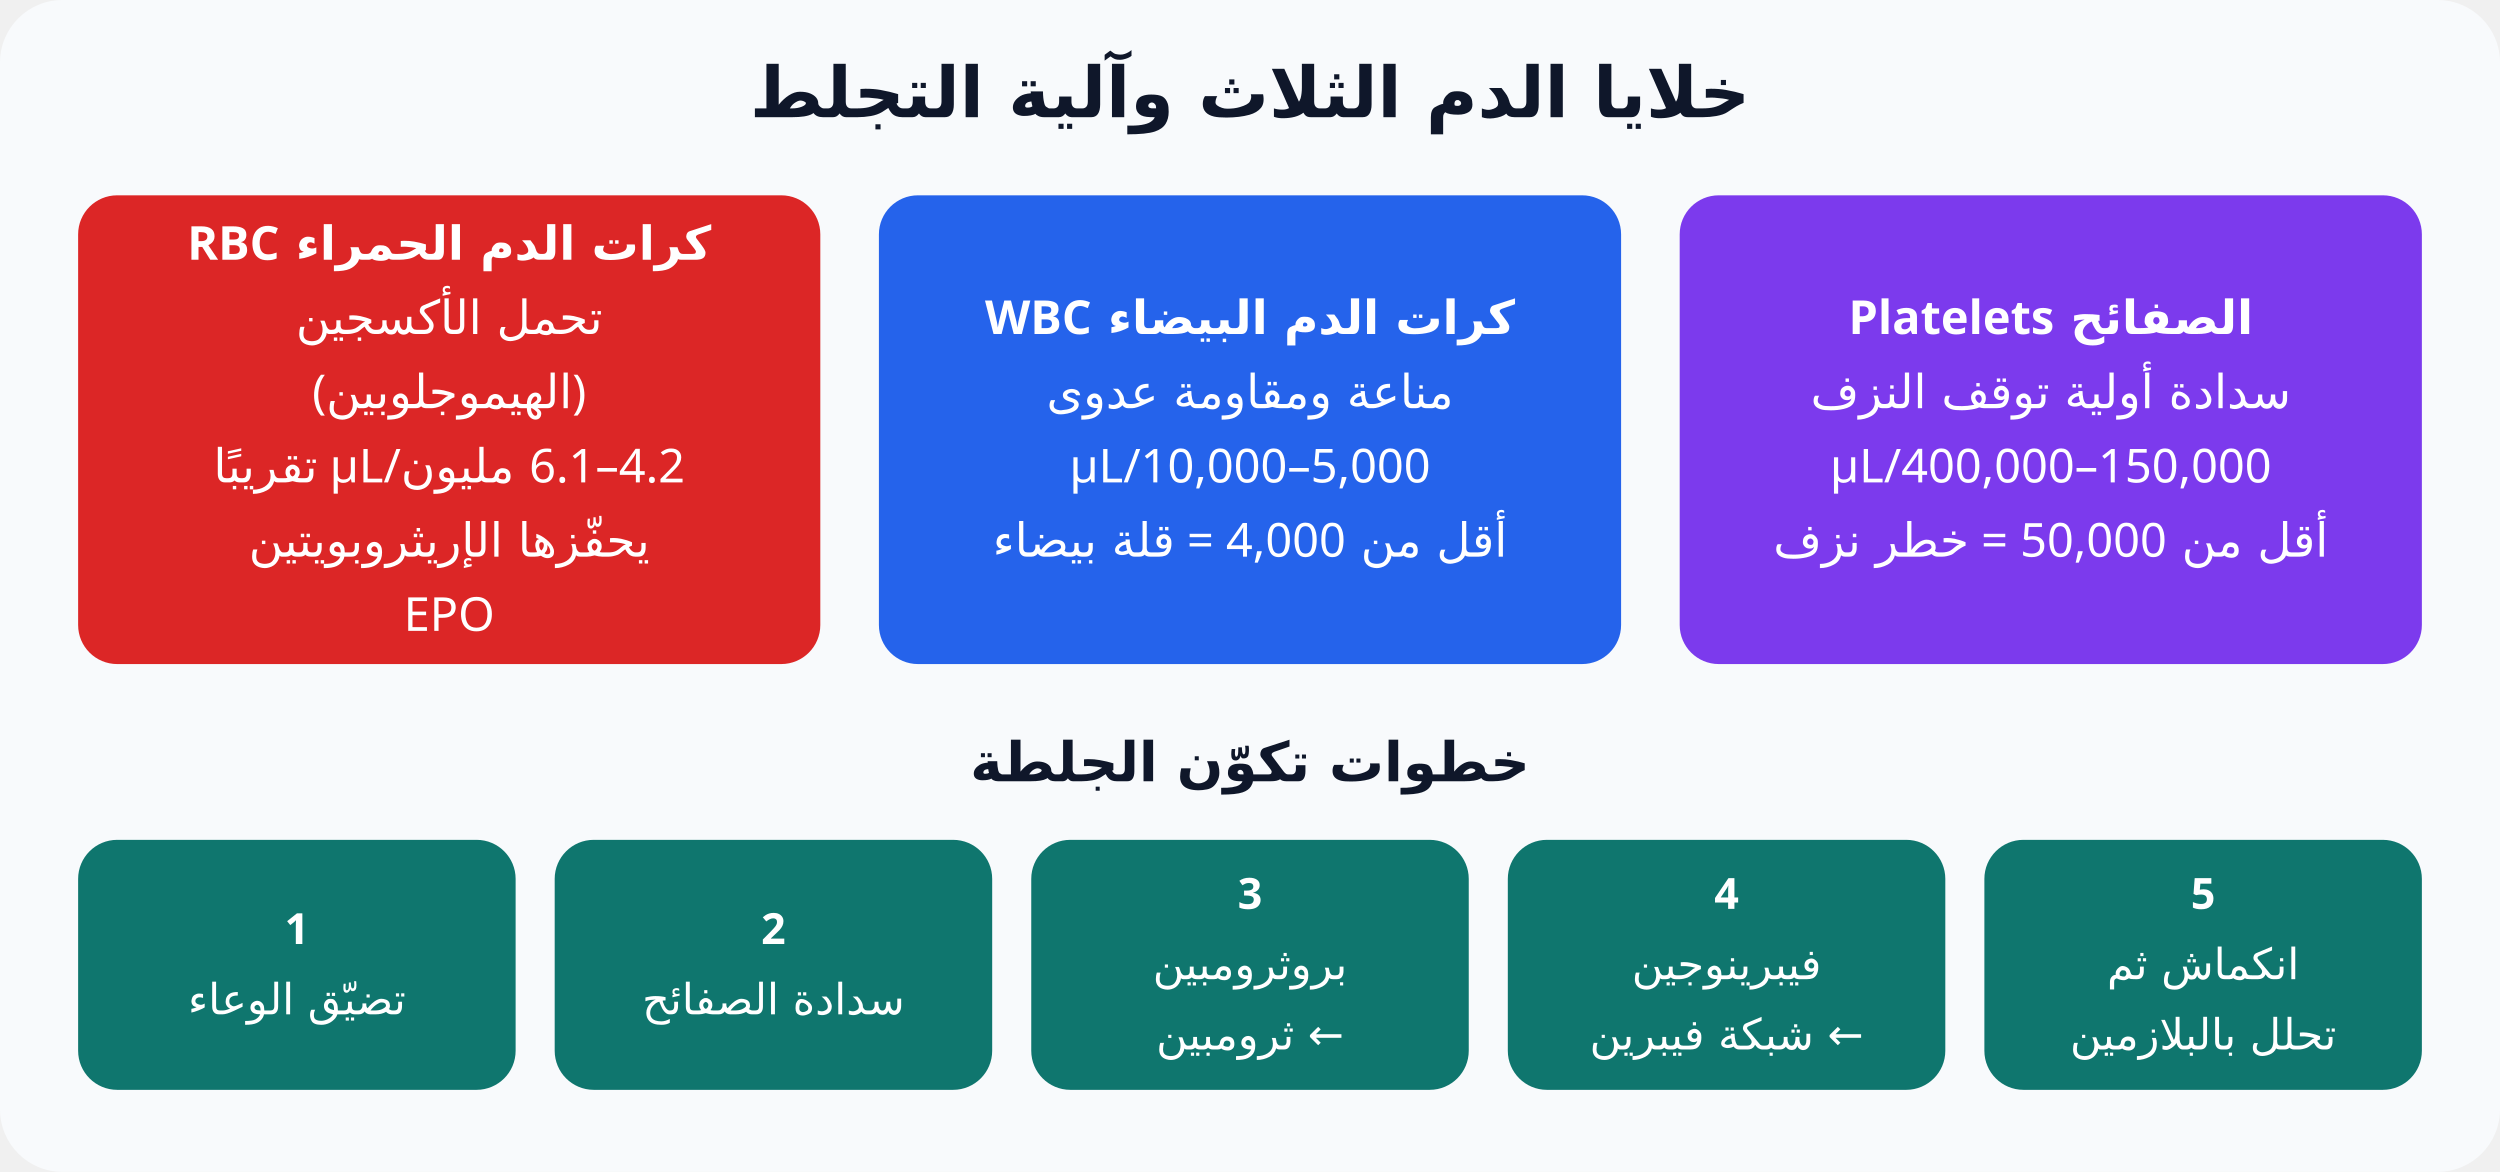
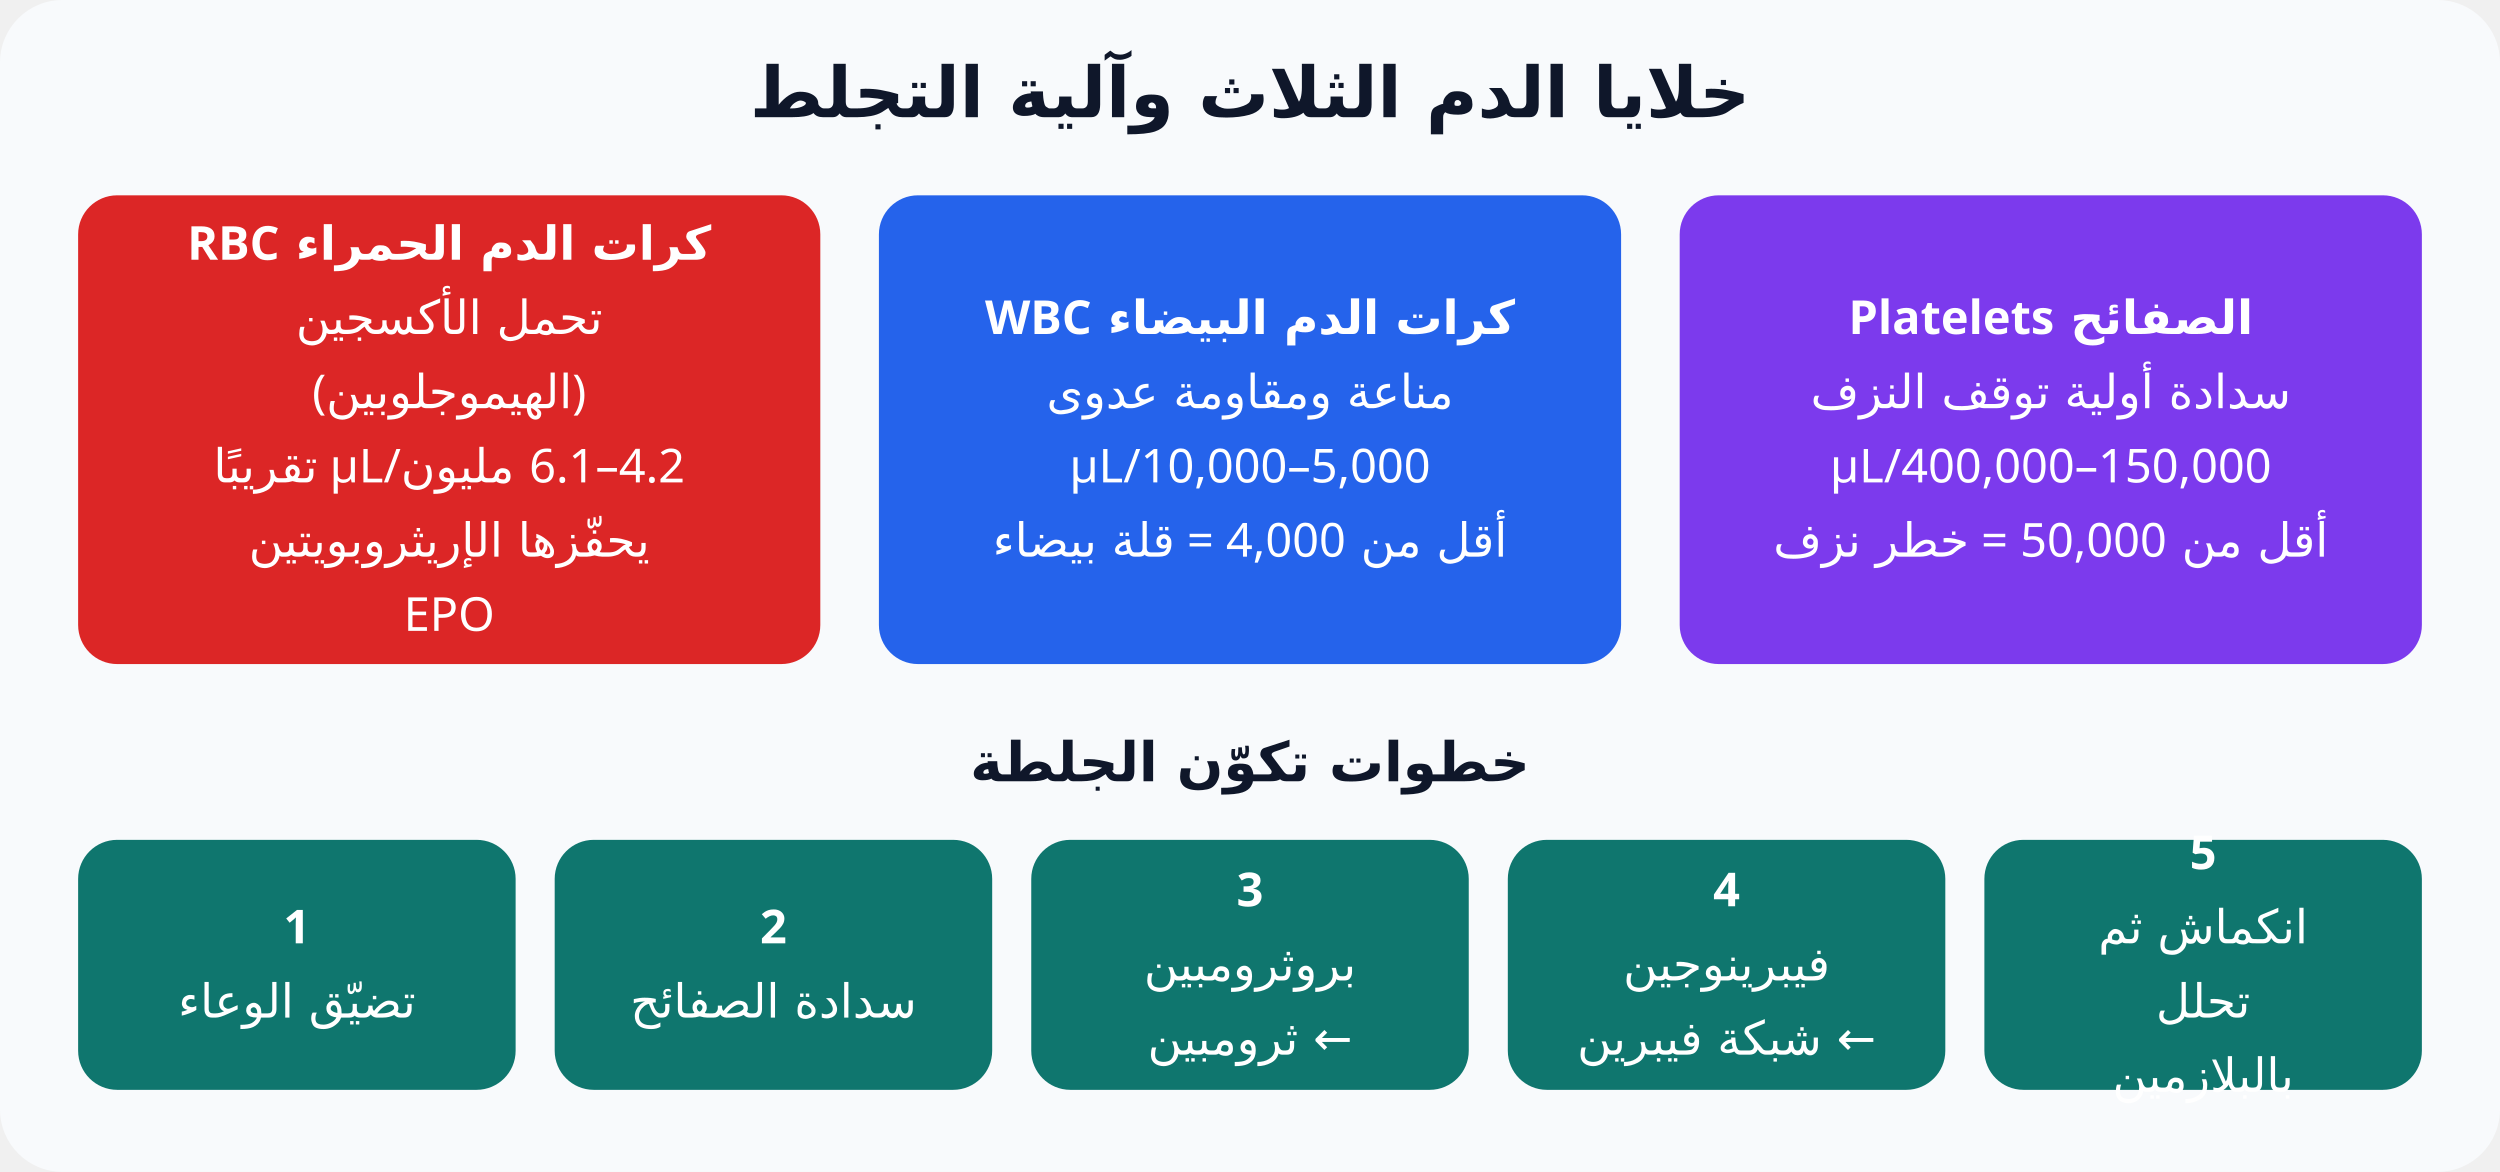
<svg xmlns="http://www.w3.org/2000/svg" viewBox="0 0 640 300" font-family="Cairo, Tahoma, sans-serif" direction="rtl">
  <rect width="640" height="300" rx="16" fill="#f8fafc" />
  <text x="320" y="30" text-anchor="middle" font-size="18" font-weight="800" fill="#0f172a">خلايا الدم الثلاث وآلية التجلط</text>
  <rect x="20" y="50" width="190" height="120" rx="10" fill="#dc2626" />
  <text x="115.0" y="66.5" text-anchor="middle" font-size="12" font-weight="700" fill="#fff">كرات الدم الحمراء RBC</text>
  <text x="115.0" y="85.5" text-anchor="middle" font-size="12" font-weight="500" fill="#fff">تحمل الأكسجين</text>
  <text x="115.0" y="104.5" text-anchor="middle" font-size="12" font-weight="500" fill="#fff">(الهيموجلوبين)</text>
  <text x="115.0" y="123.5" text-anchor="middle" font-size="12" font-weight="500" fill="#fff">4.2–6.1 مليون/µL تقريبًا</text>
  <text x="115.0" y="142.5" text-anchor="middle" font-size="12" font-weight="500" fill="#fff">يحفّزها الإريثروبويتين</text>
  <text x="115.0" y="161.5" text-anchor="middle" font-size="12" font-weight="500" fill="#fff">EPO</text>
  <rect x="225" y="50" width="190" height="120" rx="10" fill="#2563eb" />
  <text x="320.0" y="85.5" text-anchor="middle" font-size="12" font-weight="700" fill="#fff">كرات الدم البيضاء WBC</text>
  <text x="320.0" y="104.5" text-anchor="middle" font-size="12" font-weight="500" fill="#fff">مناعة ومقاومة عدوى</text>
  <text x="320.0" y="123.5" text-anchor="middle" font-size="12" font-weight="500" fill="#fff">5,000–10,000/µL</text>
  <text x="320.0" y="142.5" text-anchor="middle" font-size="12" font-weight="500" fill="#fff">أقل من 4,000 = قلة بيضاء</text>
  <rect x="430" y="50" width="190" height="120" rx="10" fill="#7c3aed" />
  <text x="525.0" y="85.5" text-anchor="middle" font-size="12" font-weight="700" fill="#fff">الصفائح Platelets</text>
  <text x="525.0" y="104.5" text-anchor="middle" font-size="12" font-weight="500" fill="#fff">سدادة أولية توقف النزف</text>
  <text x="525.0" y="123.5" text-anchor="middle" font-size="12" font-weight="500" fill="#fff">150,000–400,000/µL</text>
  <text x="525.0" y="142.5" text-anchor="middle" font-size="12" font-weight="500" fill="#fff">أقل من 50,000 = خطر نزف</text>
  <text x="320" y="200" text-anchor="middle" font-size="14" font-weight="800" fill="#0f172a">خطوات تكوّن الجلطة</text>
  <rect x="20" y="215" width="112" height="64" rx="10" fill="#0f766e" />
-   <text x="76.0" y="241.667" text-anchor="middle" font-size="11" font-weight="700" fill="#fff">1</text>
-   <text x="76.0" y="259.667" text-anchor="middle" font-size="11" font-weight="500" fill="#fff">تضيّق الوعاء</text>
+   <text x="76.0" y="241.5" text-anchor="middle" font-size="12" font-weight="700" fill="#fff">1</text>
+   <text x="76.0" y="260.5" text-anchor="middle" font-size="12" font-weight="500" fill="#fff">تضيّق الوعاء</text>
  <rect x="142" y="215" width="112" height="64" rx="10" fill="#0f766e" />
-   <text x="198.0" y="241.667" text-anchor="middle" font-size="11" font-weight="700" fill="#fff">2</text>
-   <text x="198.0" y="259.667" text-anchor="middle" font-size="11" font-weight="500" fill="#fff">سدادة الصفائح</text>
+   <text x="198.0" y="241.5" text-anchor="middle" font-size="12" font-weight="700" fill="#fff">2</text>
+   <text x="198.0" y="260.5" text-anchor="middle" font-size="12" font-weight="500" fill="#fff">سدادة الصفائح</text>
  <rect x="264" y="215" width="112" height="64" rx="10" fill="#0f766e" />
-   <text x="320.0" y="232.667" text-anchor="middle" font-size="11" font-weight="700" fill="#fff">3</text>
-   <text x="320.0" y="250.667" text-anchor="middle" font-size="11" font-weight="500" fill="#fff">بروثرومبين</text>
-   <text x="320.0" y="268.667" text-anchor="middle" font-size="11" font-weight="500" fill="#fff">← ثرومبين</text>
+   <text x="320.0" y="232.0" text-anchor="middle" font-size="12" font-weight="700" fill="#fff">3</text>
+   <text x="320.0" y="251.0" text-anchor="middle" font-size="12" font-weight="500" fill="#fff">بروثرومبين</text>
+   <text x="320.0" y="270.0" text-anchor="middle" font-size="12" font-weight="500" fill="#fff">← ثرومبين</text>
  <rect x="386" y="215" width="112" height="64" rx="10" fill="#0f766e" />
-   <text x="442.0" y="232.667" text-anchor="middle" font-size="11" font-weight="700" fill="#fff">4</text>
-   <text x="442.0" y="250.667" text-anchor="middle" font-size="11" font-weight="500" fill="#fff">فيبرينوجين</text>
-   <text x="442.0" y="268.667" text-anchor="middle" font-size="11" font-weight="500" fill="#fff">← شبكة فيبرين</text>
+   <text x="442.0" y="232.0" text-anchor="middle" font-size="12" font-weight="700" fill="#fff">4</text>
+   <text x="442.0" y="251.0" text-anchor="middle" font-size="12" font-weight="500" fill="#fff">فيبرينوجين</text>
+   <text x="442.0" y="270.0" text-anchor="middle" font-size="12" font-weight="500" fill="#fff">← شبكة فيبرين</text>
  <rect x="508" y="215" width="112" height="64" rx="10" fill="#0f766e" />
-   <text x="564.0" y="232.667" text-anchor="middle" font-size="11" font-weight="700" fill="#fff">5</text>
-   <text x="564.0" y="250.667" text-anchor="middle" font-size="11" font-weight="500" fill="#fff">انكماش ثم</text>
-   <text x="564.0" y="268.667" text-anchor="middle" font-size="11" font-weight="500" fill="#fff">تحلل بالبلازمين</text>
+   <text x="564.0" y="222.5" text-anchor="middle" font-size="12" font-weight="700" fill="#fff">5</text>
+   <text x="564.0" y="241.5" text-anchor="middle" font-size="12" font-weight="500" fill="#fff">انكماش ثم</text>
+   <text x="564.0" y="260.5" text-anchor="middle" font-size="12" font-weight="500" fill="#fff">تحلل</text>
+   <text x="564.0" y="279.5" text-anchor="middle" font-size="12" font-weight="500" fill="#fff">بالبلازمين</text>
</svg>
